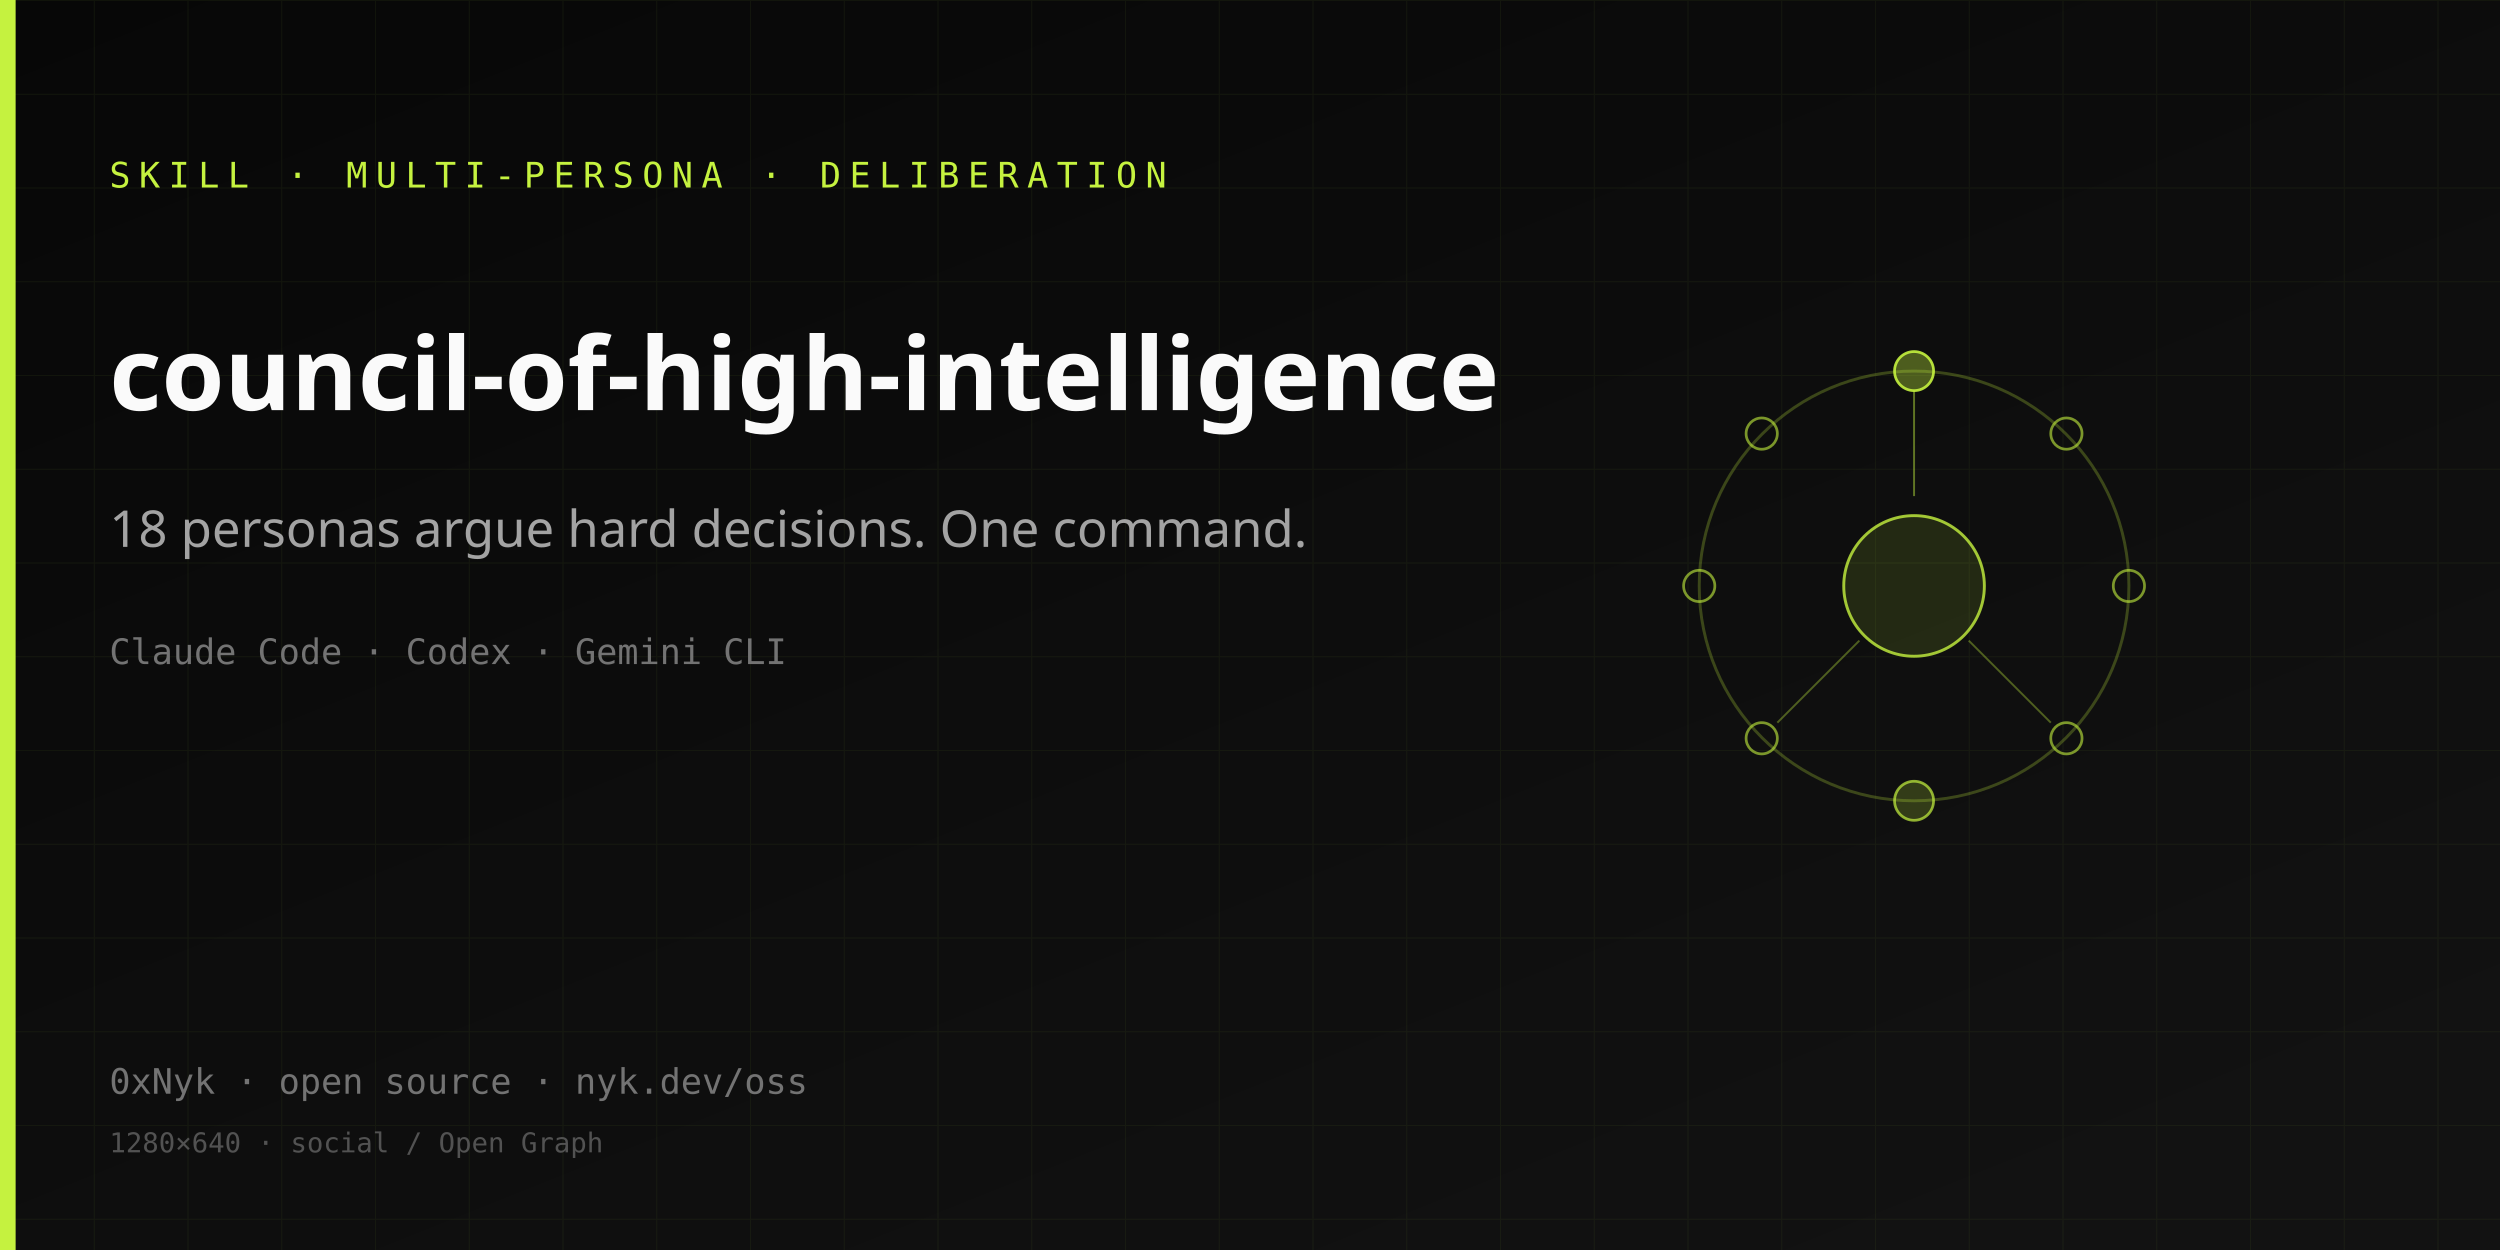
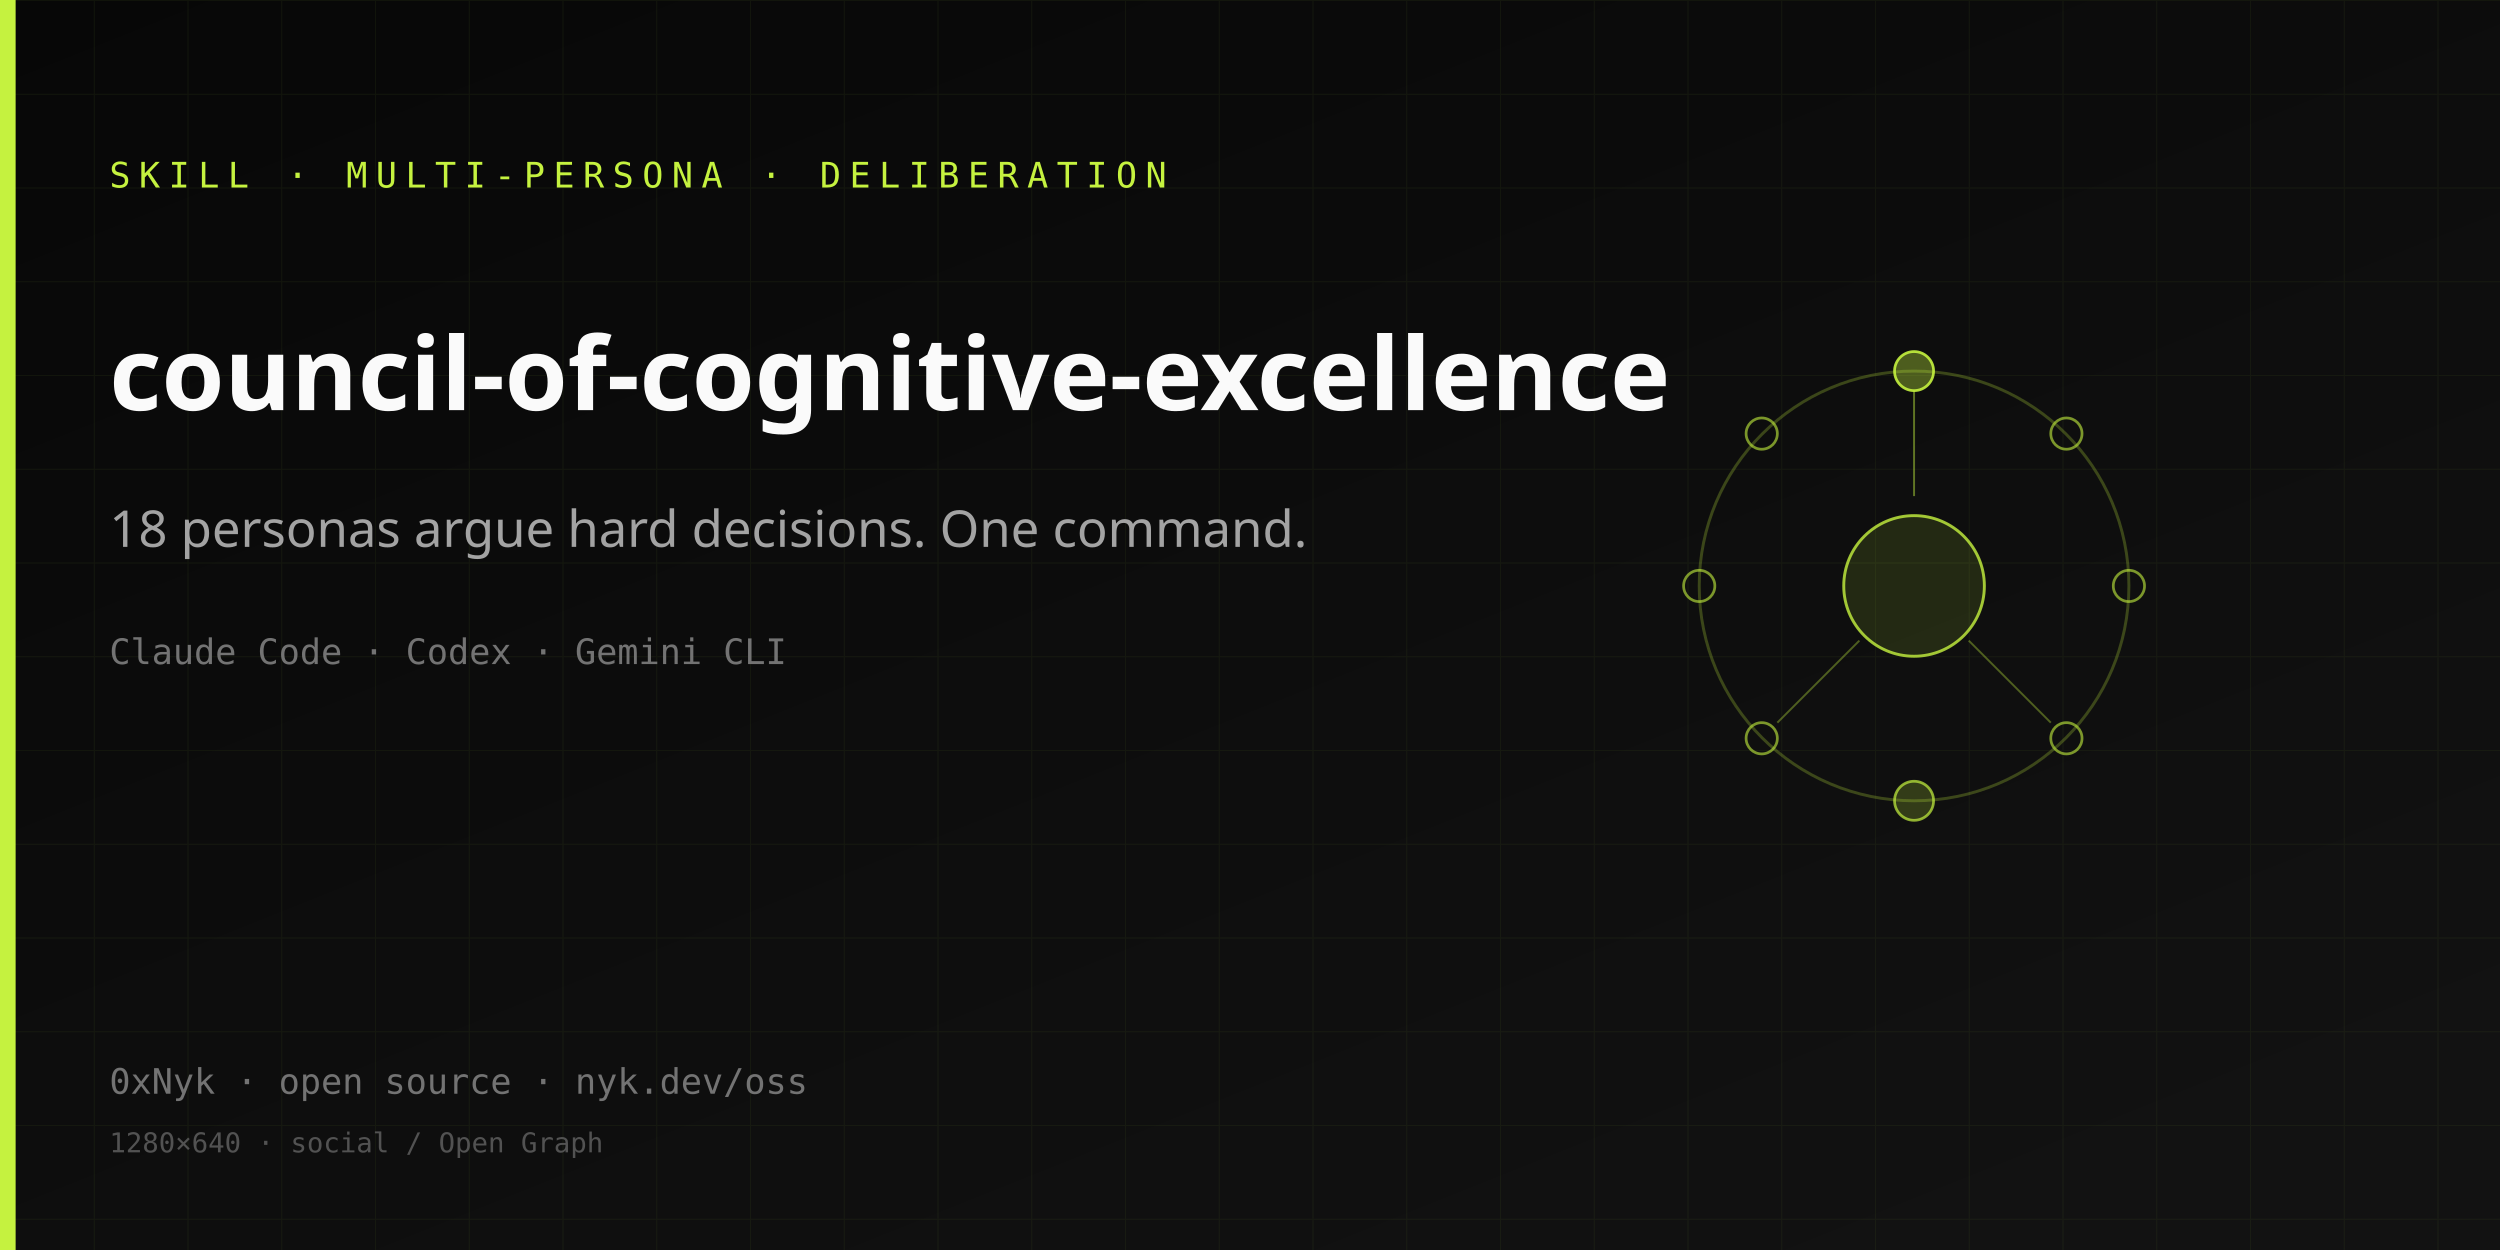
- <svg xmlns="http://www.w3.org/2000/svg" width="1280" height="640" viewBox="0 0 1280 640" role="img" aria-label="council-of-high-intelligence social">
+ <svg xmlns="http://www.w3.org/2000/svg" width="1280" height="640" viewBox="0 0 1280 640" role="img" aria-label="council-of-cognitive-excellence social">
  <defs>
    <linearGradient id="bg" x1="0" y1="0" x2="0.8" y2="1">
      <stop offset="0%" stop-color="#070707" />
      <stop offset="100%" stop-color="#121212" />
    </linearGradient>
    <pattern id="grid" width="48" height="48" patternUnits="userSpaceOnUse">
      <path d="M 48 0 L 0 0 0 48" fill="none" stroke="#C5F23F" stroke-opacity="0.05" stroke-width="1" />
    </pattern>
  </defs>
  <rect width="1280" height="640" fill="url(#bg)" />
  <rect width="1280" height="640" fill="url(#grid)" />
  <rect x="0" y="0" width="8" height="640" fill="#C5F23F" />
  <g transform="translate(980,300)" fill="none" stroke="#C5F23F">
    <circle cx="0" cy="0" r="110" stroke-opacity="0.25" stroke-width="1.5" />
    <circle cx="0" cy="0" r="36" fill="#C5F23F" fill-opacity="0.12" stroke-opacity="0.8" stroke-width="1.5" />
    <g stroke-width="1.4">
      <circle cx="0" cy="-110" r="10" fill="#C5F23F" fill-opacity="0.35" stroke-opacity="0.9" />
      <circle cx="78" cy="-78" r="8" stroke-opacity="0.6" />
      <circle cx="110" cy="0" r="8" stroke-opacity="0.6" />
      <circle cx="78" cy="78" r="8" stroke-opacity="0.6" />
      <circle cx="0" cy="110" r="10" fill="#C5F23F" fill-opacity="0.2" stroke-opacity="0.7" />
      <circle cx="-78" cy="78" r="8" stroke-opacity="0.6" />
      <circle cx="-110" cy="0" r="8" stroke-opacity="0.6" />
      <circle cx="-78" cy="-78" r="8" stroke-opacity="0.6" />
    </g>
    <line x1="0" y1="-100" x2="0" y2="-46" stroke-opacity="0.45" />
    <line x1="70" y1="70" x2="28" y2="28" stroke-opacity="0.35" />
    <line x1="-70" y1="70" x2="-28" y2="28" stroke-opacity="0.35" />
  </g>
  <text x="56" y="96" fill="#C5F23F" font-family="ui-monospace, Menlo, monospace" font-size="18" letter-spacing="0.24em">SKILL · MULTI-PERSONA · DELIBERATION</text>
-   <text x="56" y="210" fill="#fafafa" font-family="ui-sans-serif, system-ui, sans-serif" font-size="52" font-weight="700">council-of-high-intelligence</text>
+   <text x="56" y="210" fill="#fafafa" font-family="ui-sans-serif, system-ui, sans-serif" font-size="52" font-weight="700">council-of-cognitive-excellence</text>
  <text x="56" y="280" fill="#a3a3a3" font-family="ui-sans-serif, system-ui, sans-serif" font-size="26">18 personas argue hard decisions. One command.</text>
  <text x="56" y="340" fill="#737373" font-family="ui-monospace, Menlo, monospace" font-size="18">Claude Code · Codex · Gemini CLI</text>
  <text x="56" y="560" fill="#737373" font-family="ui-monospace, Menlo, monospace" font-size="18">0xNyk · open source · nyk.dev/oss</text>
  <text x="56" y="590" fill="#525252" font-family="ui-monospace, Menlo, monospace" font-size="14">1280×640 · social / Open Graph</text>
</svg>
